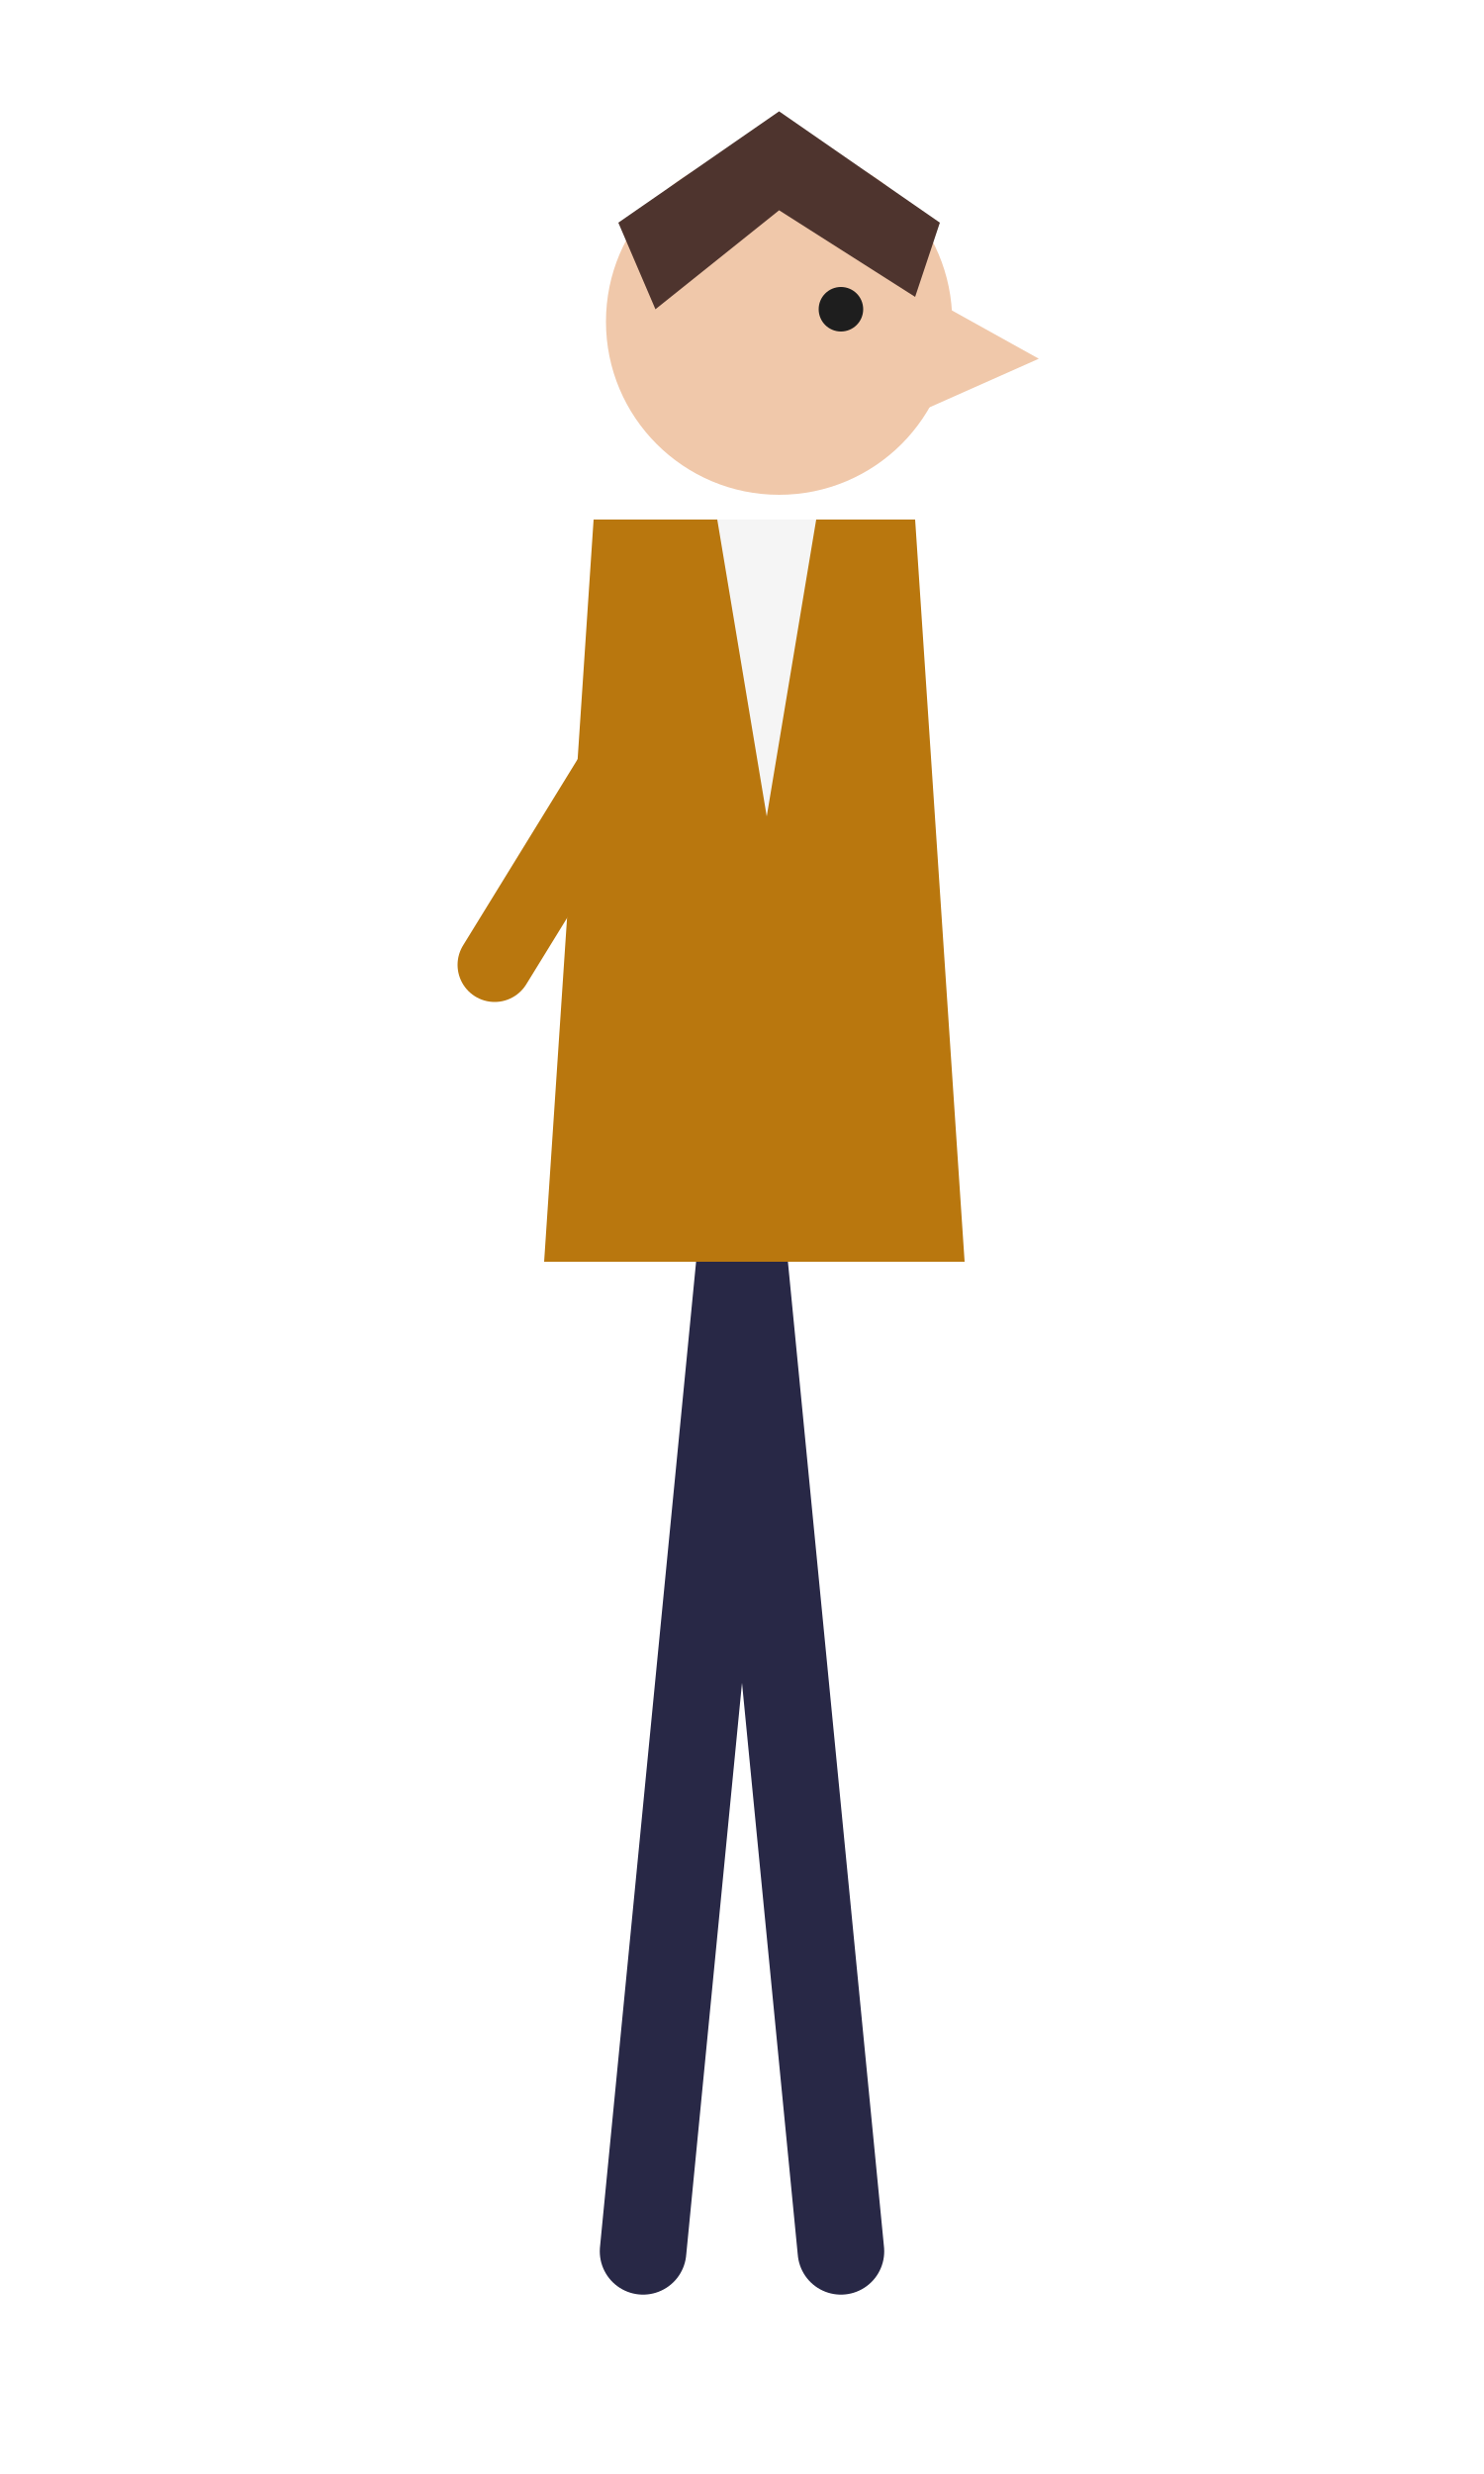
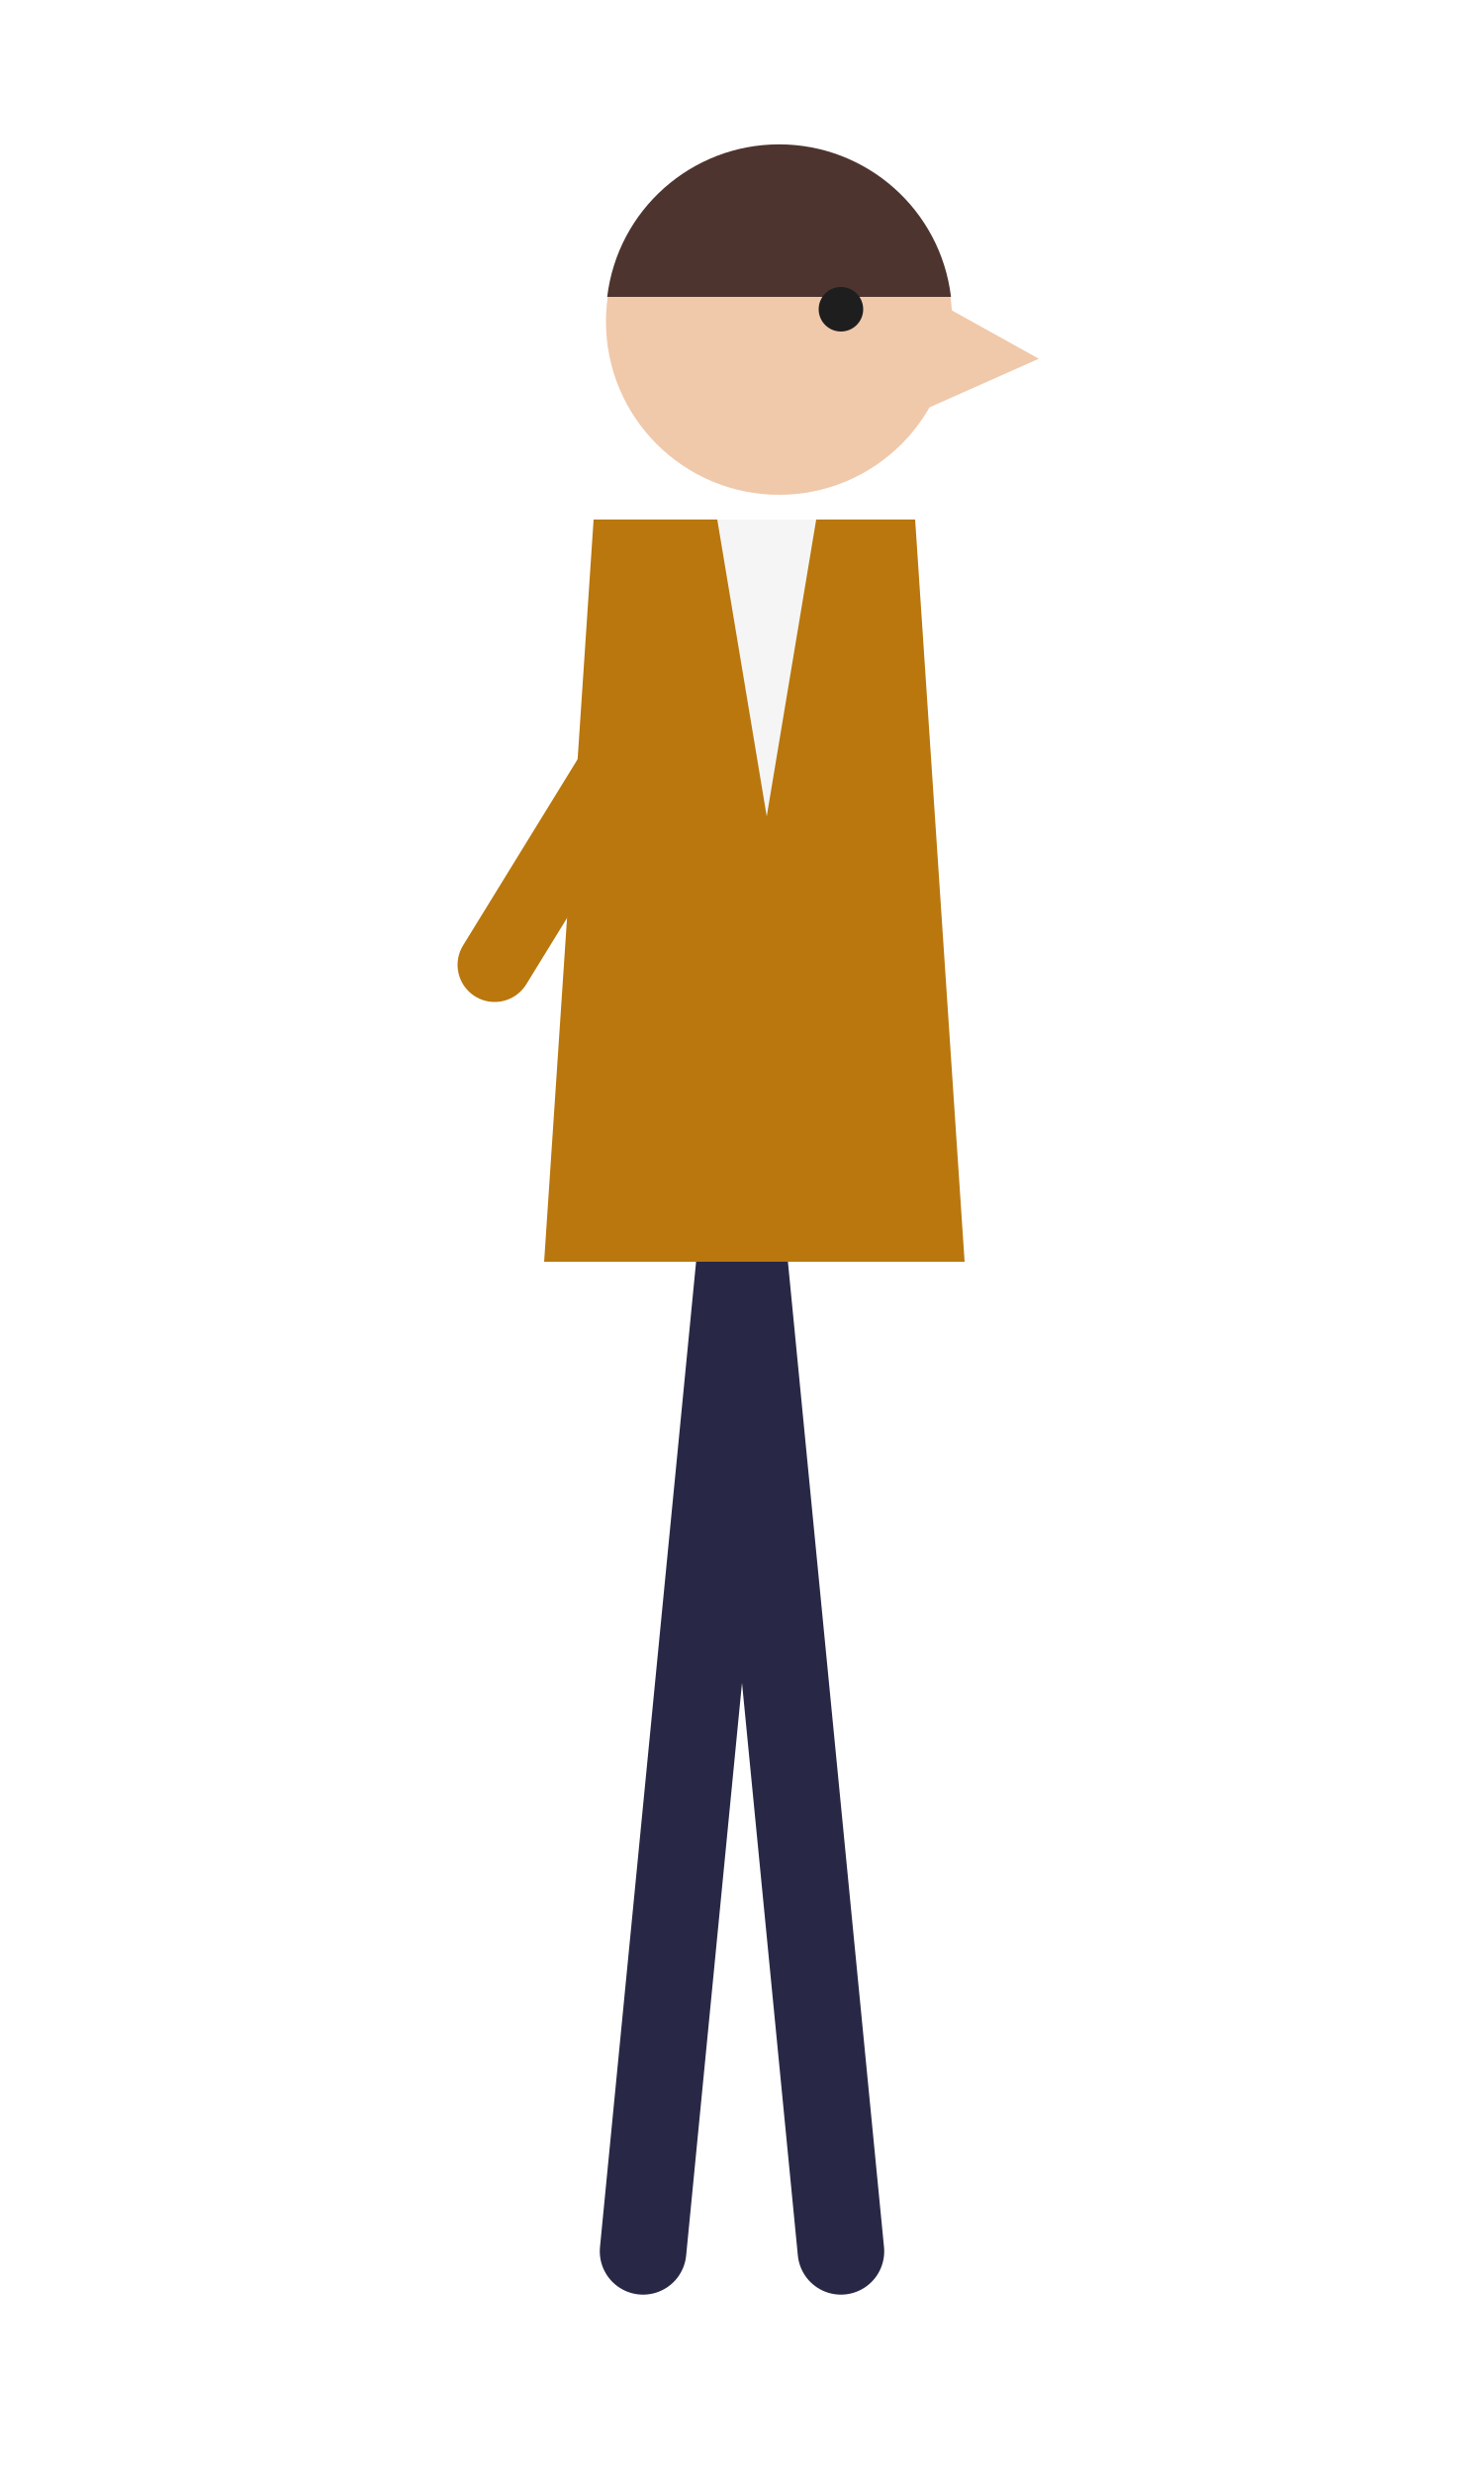
<svg xmlns="http://www.w3.org/2000/svg" viewBox="0 0 120 200" width="120" height="200">
  <g stroke="#282846" stroke-width="7" stroke-linecap="round" fill="none">
    <path d="M60 100 L68 182 M60 100 L52 182" />
  </g>
  <path d="M48 42 L74 42 L78 102 L44 102 Z" fill="#b9770e" />
  <path d="M58 42 L66 42 L62 66 Z" fill="#f5f5f5" />
  <g stroke="#b9770e" stroke-width="6" stroke-linecap="round" fill="none">
    <path d="M56 52 L40 78" />
  </g>
  <circle cx="63" cy="26" r="14" fill="#f0c8aa" />
  <path d="M75 24 L84 29 L75 33 Z" fill="#f0c8aa" />
-   <path d="M50 18 L63 9 L76 18 L74 24 L63 17 L53 25 Z" fill="#4e342e" />
+   <path d="M49.1 24 A14 14 0 0 1 76.9 24 Z" fill="#4e342e" />
  <circle cx="68" cy="25" r="1.8" fill="#1e1e1e" />
</svg>
